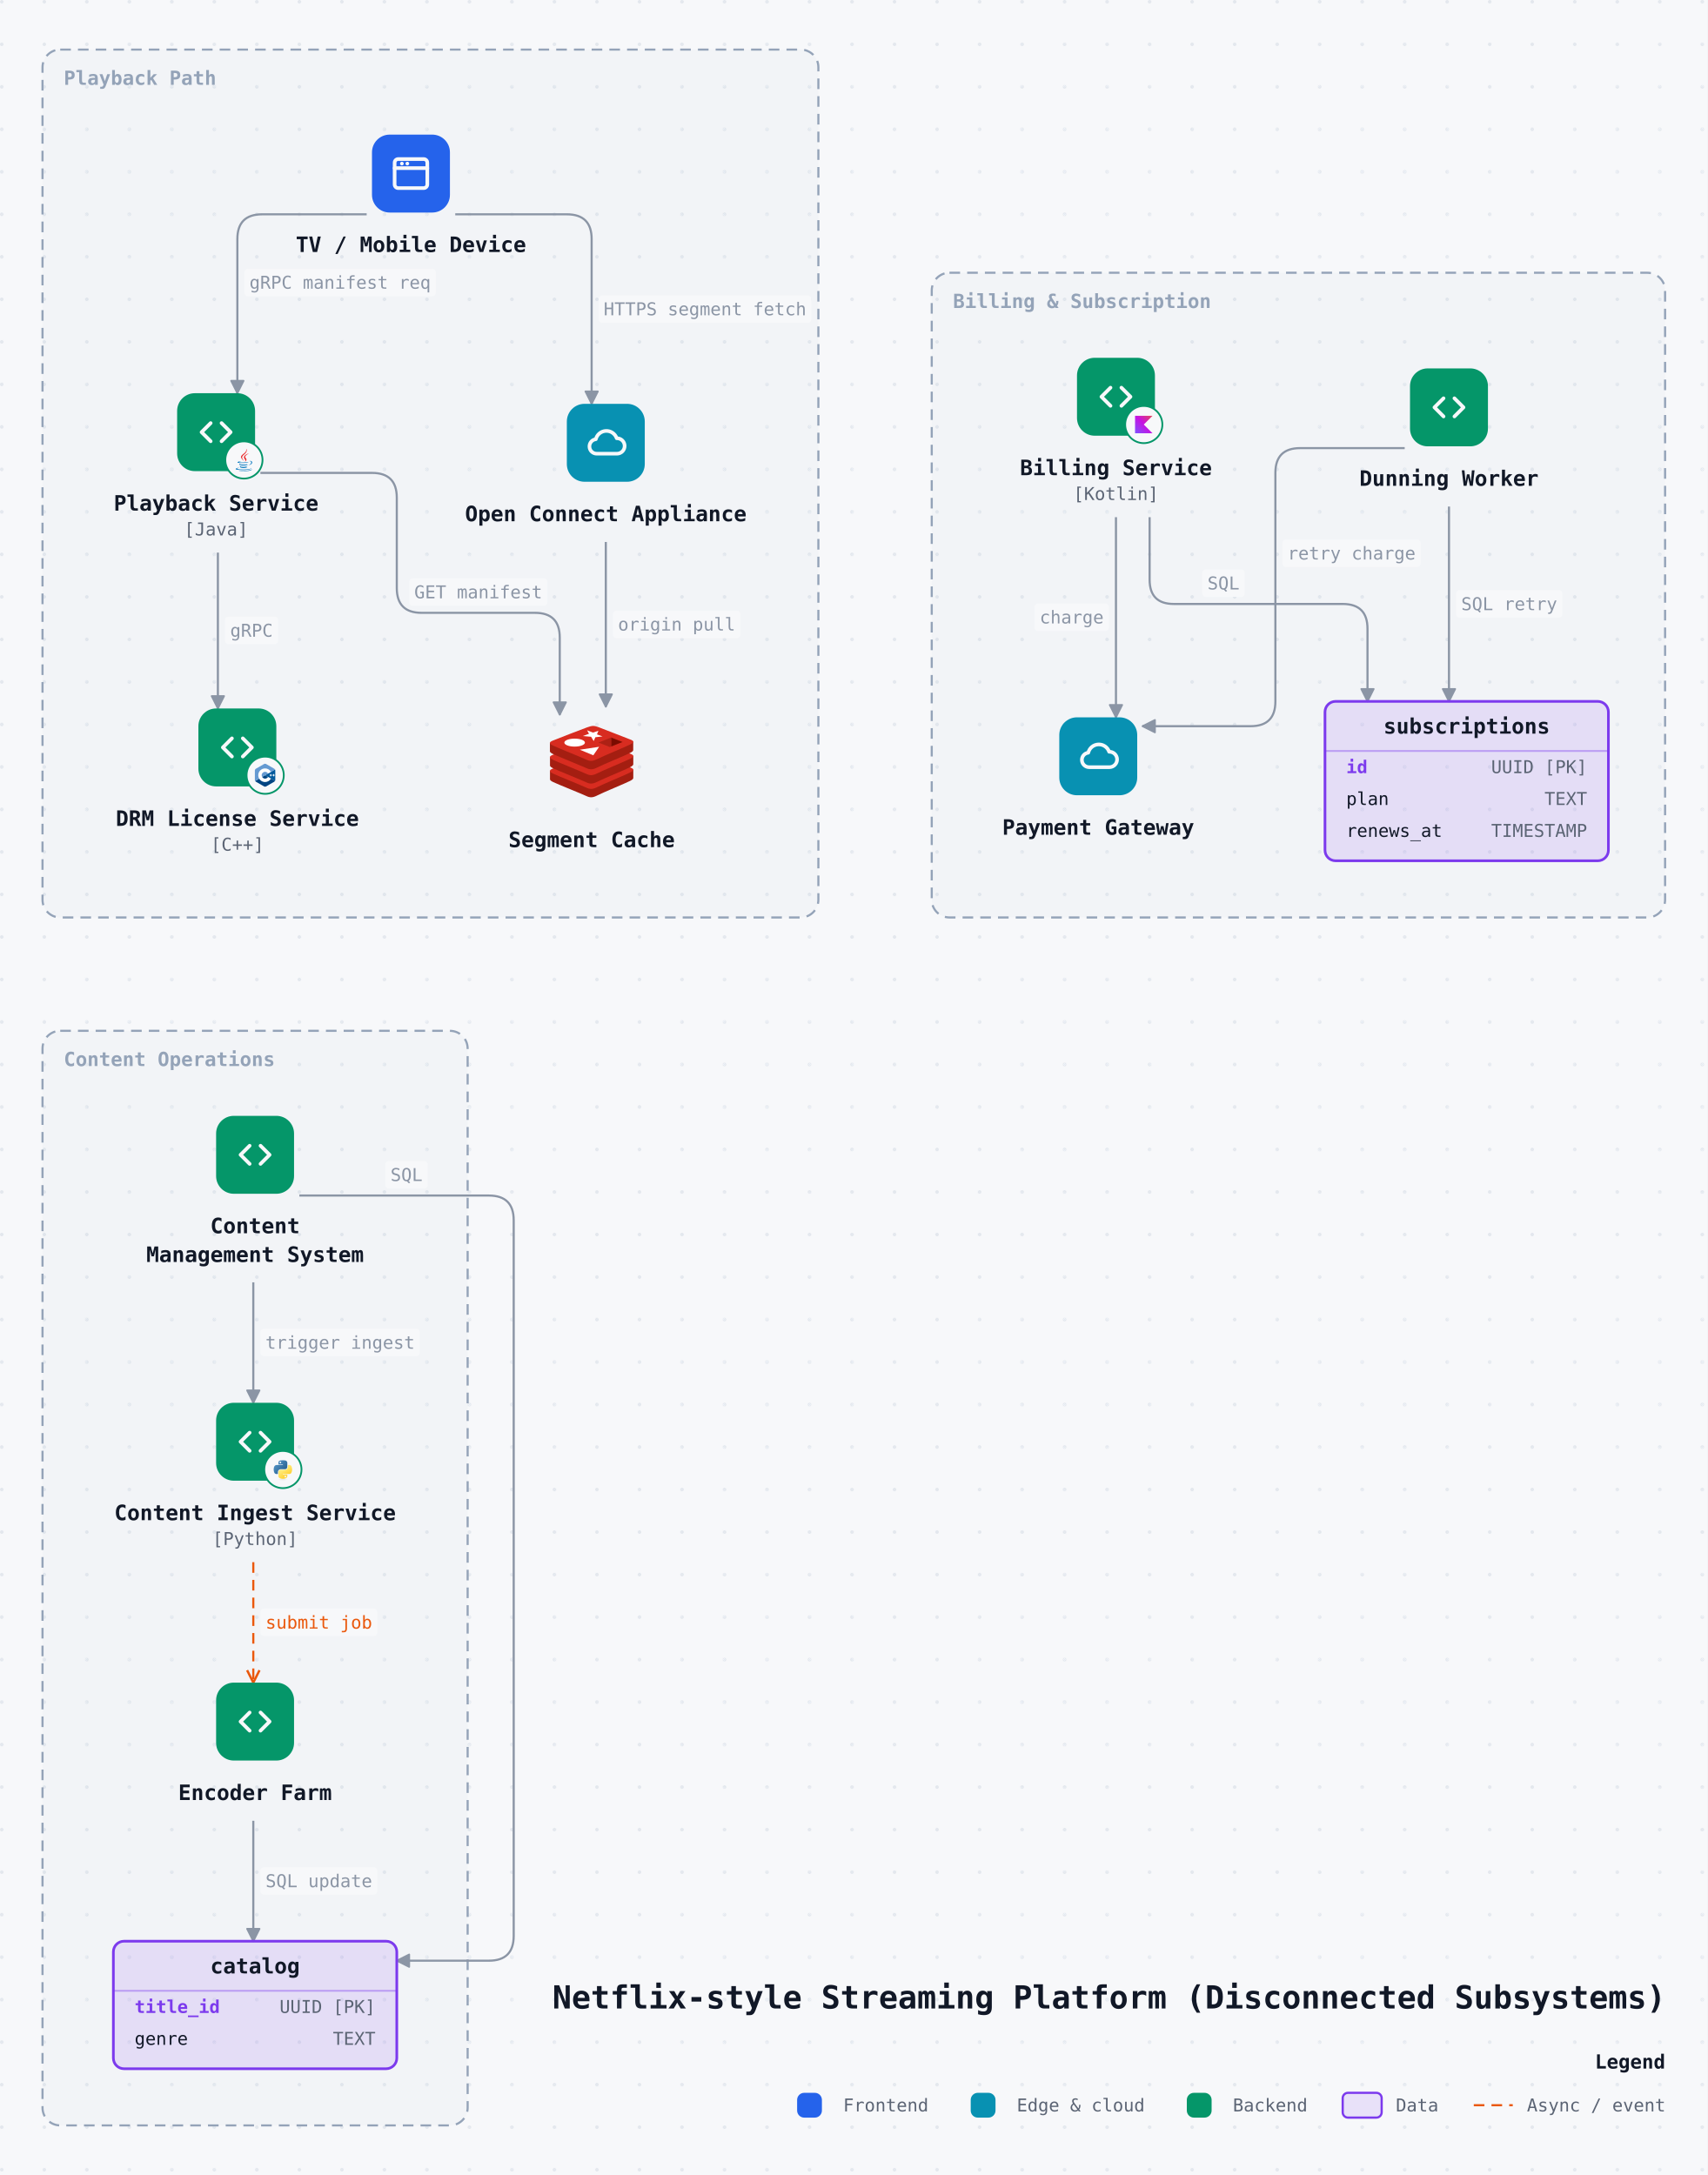
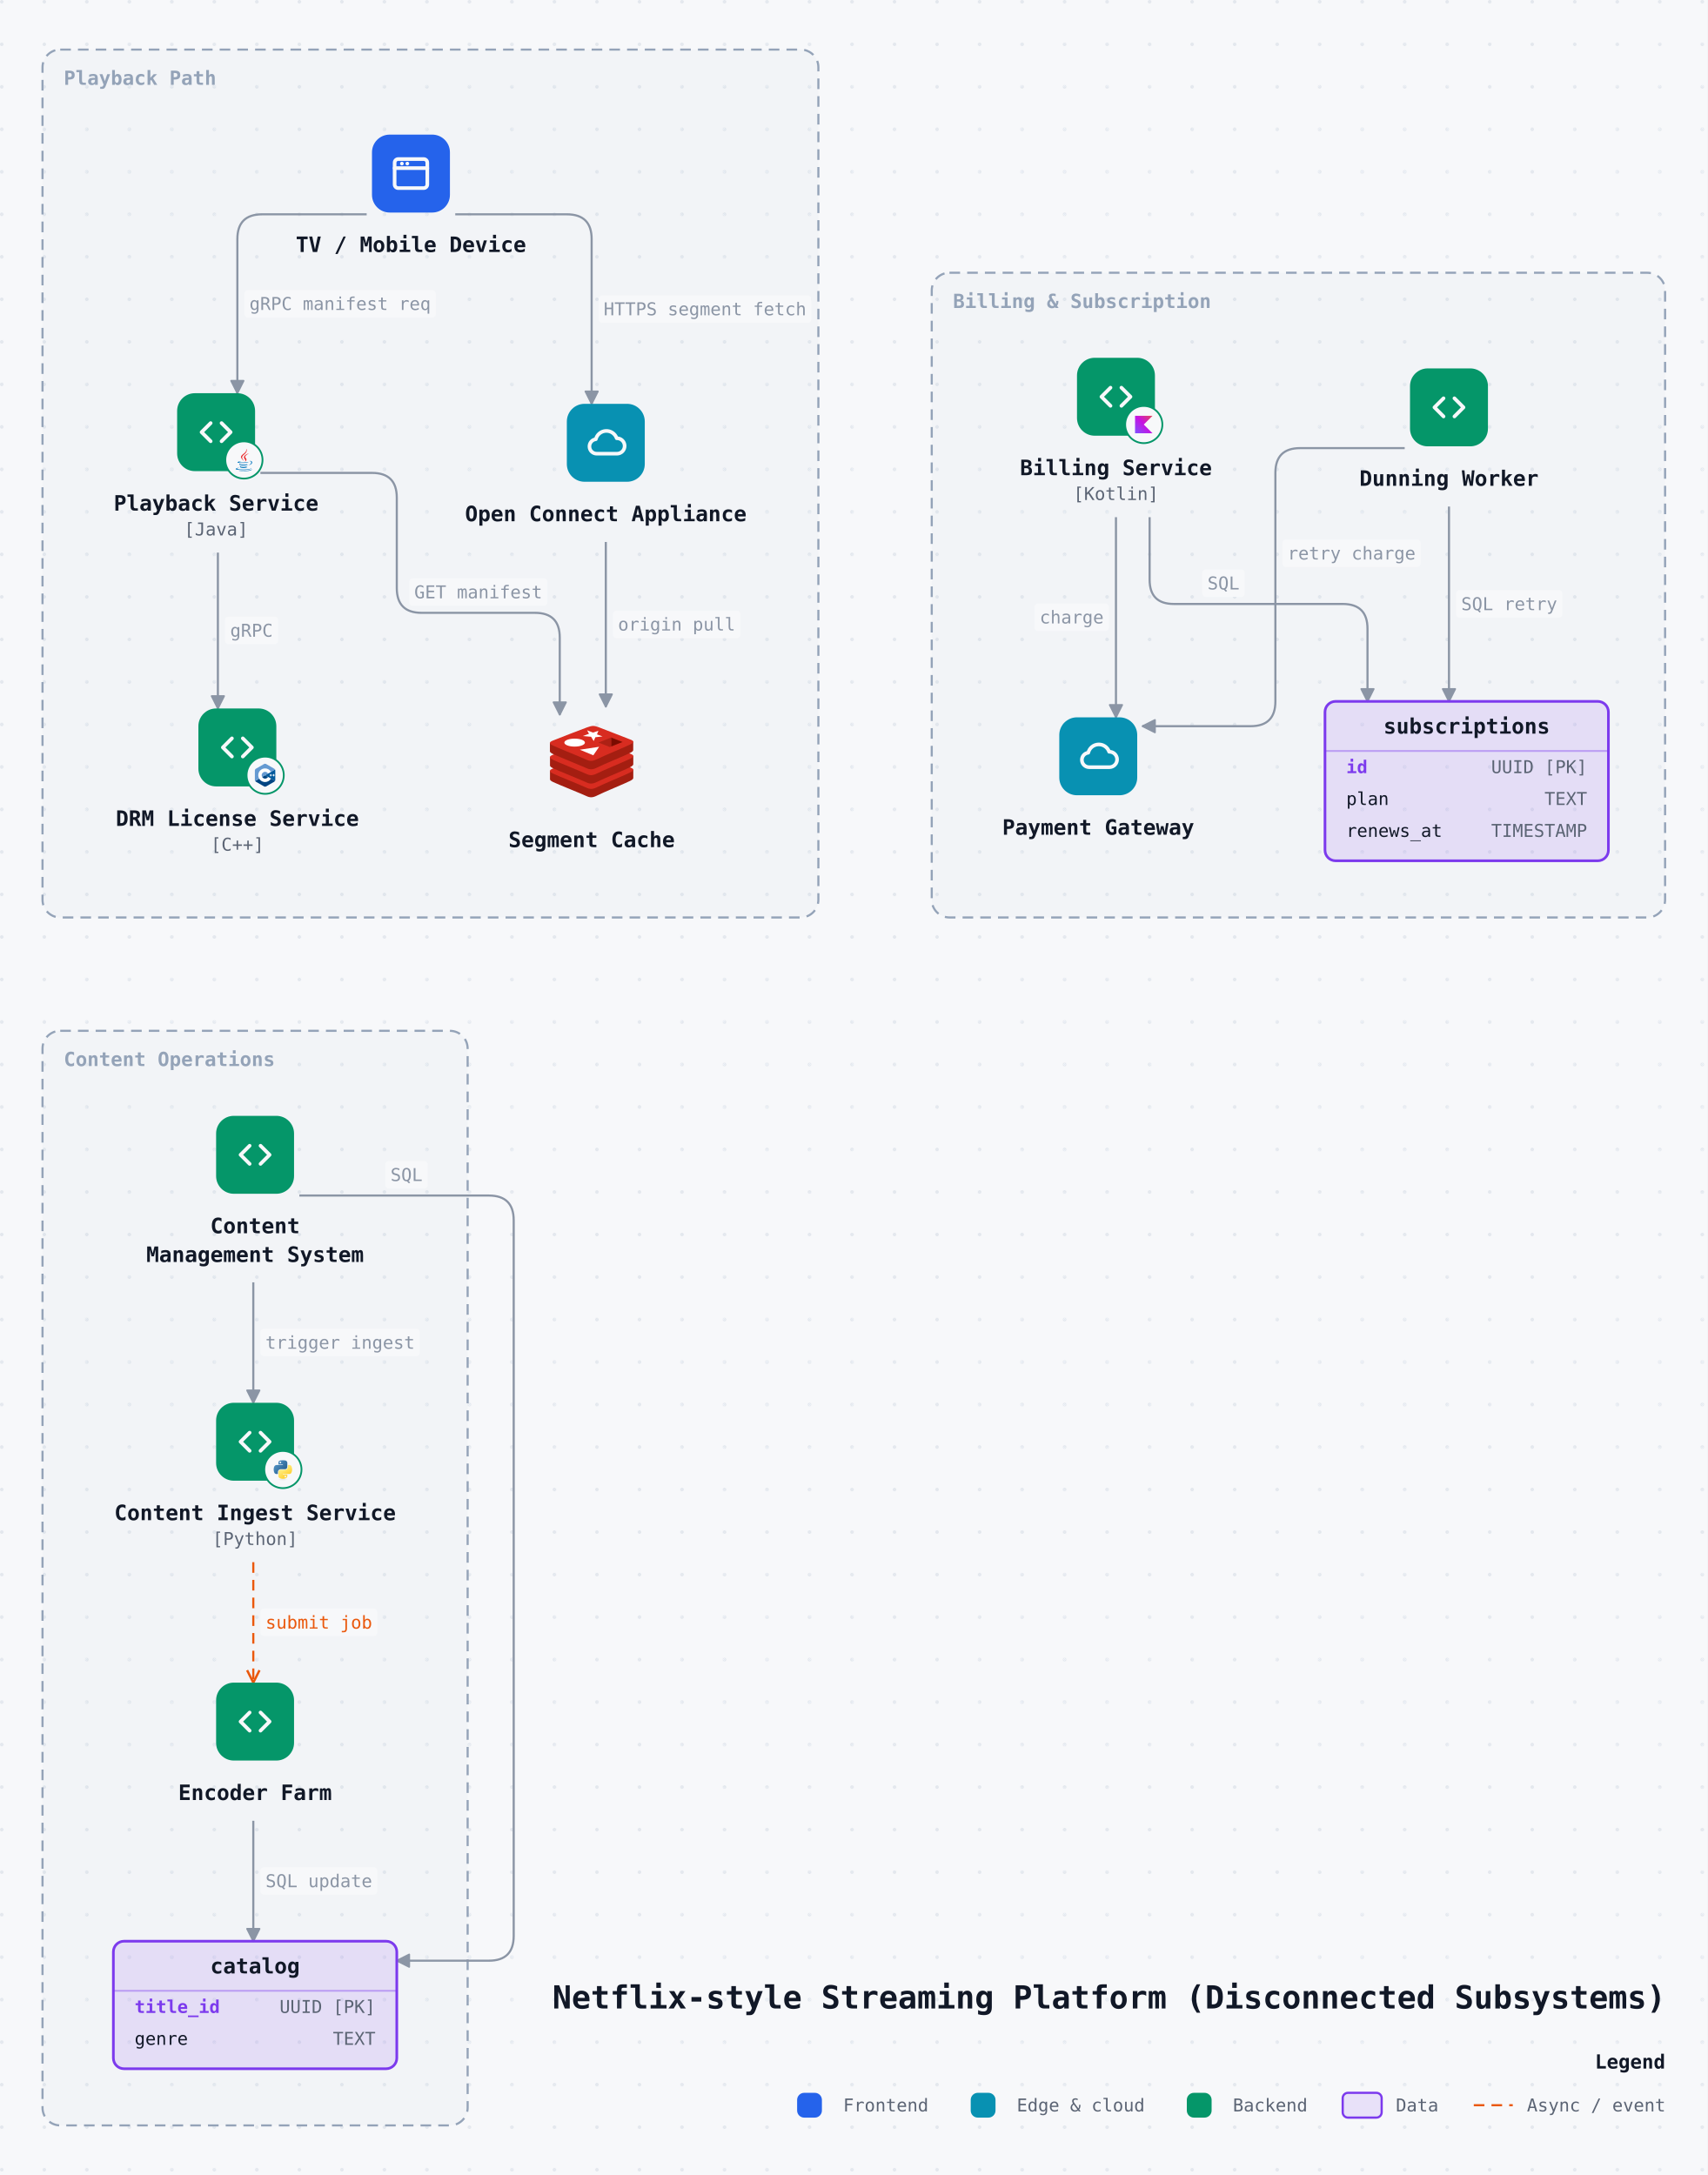
<svg xmlns="http://www.w3.org/2000/svg" version="1.1" width="964" height="1228" viewBox="0 0 964 1228" font-family="JetBrains Mono, ui-monospace, SFMono-Regular, Menlo, Consolas, monospace">
  <defs>
    <pattern id="canvas-grid" width="24" height="24" patternUnits="userSpaceOnUse">
      <circle cx="1" cy="1" r="1" fill="#e3e7ed" />
    </pattern>
    <marker id="marker-arrow-0" viewBox="-1 -1 9 9" refX="7" refY="3.5" markerWidth="9" markerHeight="9" markerUnits="userSpaceOnUse" orient="auto-start-reverse">
      <path d="M0 0 L7 3.5 L0 7 Z" fill="#8b95a5" stroke="#8b95a5" stroke-width="1" stroke-linejoin="round" />
    </marker>
    <marker id="marker-open-1" viewBox="-1 -1 9 9" refX="7" refY="3.5" markerWidth="9" markerHeight="9" markerUnits="userSpaceOnUse" orient="auto-start-reverse">
      <path d="M0 0 L7 3.5 L0 7" fill="none" stroke="#ea580c" stroke-width="1.3" stroke-linejoin="round" />
    </marker>
  </defs>
  <rect width="100%" height="100%" fill="#f7f8fa" />
  <rect width="100%" height="100%" fill="url(#canvas-grid)" />
  <text x="940.4" y="1134.0" text-anchor="end" font-size="18" font-weight="bold" fill="#111827">Netflix-style Streaming Platform (Disconnected Subsystems)</text>
  <rect x="24.0" y="28.0" width="438.0" height="490.0" rx="10.0" fill="#94a3b8" fill-opacity="0.050" stroke="#94a3b8" stroke-width="1.2" stroke-dasharray="6 4" />
  <text x="36.0" y="47.9" font-size="11" font-weight="bold" fill="#94a3b8">Playback Path</text>
  <rect x="526.0" y="154.0" width="414.0" height="364.0" rx="10.0" fill="#94a3b8" fill-opacity="0.050" stroke="#94a3b8" stroke-width="1.2" stroke-dasharray="6 4" />
  <text x="538.0" y="173.9" font-size="11" font-weight="bold" fill="#94a3b8">Billing &amp; Subscription</text>
  <rect x="24.0" y="582.0" width="240.0" height="618.0" rx="10.0" fill="#94a3b8" fill-opacity="0.050" stroke="#94a3b8" stroke-width="1.2" stroke-dasharray="6 4" />
  <text x="36.0" y="601.9" font-size="11" font-weight="bold" fill="#94a3b8">Content Operations</text>
  <path d="M 257.0 121.0 L 320.0 121.0 Q 334.0 121.0 334.0 135.0 L 334.0 228.0" fill="none" stroke="#8b95a5" stroke-width="1.2" marker-end="url(#marker-arrow-0)" />
-   <path d="M 207.0 121.0 L 148.0 121.0 Q 134.0 121.0 134.0 135.0 L 134.0 191.3 Q 134.0 198.0 134.0 204.7 L 134.0 222.0" fill="none" stroke="#8b95a5" stroke-width="1.2" marker-end="url(#marker-arrow-0)" />
+   <path d="M 207.0 121.0 L 148.0 121.0 Q 134.0 121.0 134.0 135.0 L 134.0 222.0" fill="none" stroke="#8b95a5" stroke-width="1.2" marker-end="url(#marker-arrow-0)" />
  <path d="M 123.0 312.0 L 123.0 400.0" fill="none" stroke="#8b95a5" stroke-width="1.2" marker-end="url(#marker-arrow-0)" />
  <path d="M 147.0 267.0 L 210.0 267.0 Q 224.0 267.0 224.0 281.0 L 224.0 332.0 Q 224.0 346.0 238.0 346.0 L 302.0 346.0 Q 316.0 346.0 316.0 360.0 L 316.0 403.5" fill="none" stroke="#8b95a5" stroke-width="1.2" marker-end="url(#marker-arrow-0)" />
  <path d="M 342.0 306.0 L 342.0 399.0" fill="none" stroke="#8b95a5" stroke-width="1.2" marker-end="url(#marker-arrow-0)" />
  <path d="M 630.0 292.0 L 630.0 405.0" fill="none" stroke="#8b95a5" stroke-width="1.2" marker-end="url(#marker-arrow-0)" />
  <path d="M 649.0 292.0 L 649.0 327.3 Q 649.0 341.0 662.7 341.0 L 758.0 341.0 Q 772.0 341.0 772.0 355.0 L 772.0 396.0" fill="none" stroke="#8b95a5" stroke-width="1.2" marker-end="url(#marker-arrow-0)" />
  <path d="M 818.0 286.0 L 818.0 396.0" fill="none" stroke="#8b95a5" stroke-width="1.2" marker-end="url(#marker-arrow-0)" />
  <path d="M 793.0 253.0 L 734.0 253.0 Q 720.0 253.0 720.0 267.0 L 720.0 396.0 Q 720.0 410.0 706.0 410.0 L 645.0 410.0" fill="none" stroke="#8b95a5" stroke-width="1.2" marker-end="url(#marker-arrow-0)" />
  <path d="M 143.0 882.0 L 143.0 950.0" fill="none" stroke="#ea580c" stroke-width="1.2" stroke-dasharray="6 4" marker-end="url(#marker-open-1)" />
  <path d="M 143.0 1028.0 L 143.0 1096.0" fill="none" stroke="#8b95a5" stroke-width="1.2" marker-end="url(#marker-arrow-0)" />
  <path d="M 169.0 675.0 L 276.0 675.0 Q 290.0 675.0 290.0 689.0 L 290.0 1093.0 Q 290.0 1107.0 276.0 1107.0 L 224.0 1107.0" fill="none" stroke="#8b95a5" stroke-width="1.2" marker-end="url(#marker-arrow-0)" />
  <path d="M 143.0 724.0 L 143.0 792.0" fill="none" stroke="#8b95a5" stroke-width="1.2" marker-end="url(#marker-arrow-0)" />
  <rect x="210.0" y="76.0" width="44.0" height="44.0" rx="10.0" fill="#2563eb" />
  <svg class="node-tech-icon" x="219.7" y="85.7" width="24.6" height="24.6" viewBox="0 0 24 24" preserveAspectRatio="xMidYMid meet">
    <g fill="none" stroke-width="2" stroke-linecap="round" stroke-linejoin="round" stroke="#f7f8fa">
      <rect x="3" y="4" width="18" height="16" rx="2" />
      <path d="M3 9h18M7 6.5h.01M10 6.5h.01" />
    </g>
  </svg>
  <text x="232.0" y="142.3" text-anchor="middle" font-size="12" font-weight="bold" fill="#111827">
    <tspan>TV / Mobile Device</tspan>
  </text>
  <rect x="320.0" y="228.0" width="44.0" height="44.0" rx="10.0" fill="#0891b2" />
  <svg class="node-tech-icon" x="329.7" y="237.7" width="24.6" height="24.6" viewBox="0 0 24 24" preserveAspectRatio="xMidYMid meet">
    <g fill="none" stroke-width="2" stroke-linecap="round" stroke-linejoin="round" stroke="#f7f8fa">
      <path d="M7 18a4 4 0 0 1-.5-7.97A6 6 0 0 1 18 9.5a4.25 4.25 0 0 1 .25 8.5H7z" />
    </g>
  </svg>
  <text x="342.0" y="294.3" text-anchor="middle" font-size="12" font-weight="bold" fill="#111827">
    <tspan>Open Connect Appliance</tspan>
  </text>
  <rect x="100.0" y="222.0" width="44.0" height="44.0" rx="10.0" fill="#059669" />
  <svg class="node-tech-icon" x="109.7" y="231.7" width="24.6" height="24.6" viewBox="0 0 24 24" preserveAspectRatio="xMidYMid meet">
    <g fill="none" stroke-width="2" stroke-linecap="round" stroke-linejoin="round" stroke="#f7f8fa">
      <path d="M9 7l-5 5 5 5M15 7l5 5-5 5" />
    </g>
  </svg>
  <circle cx="137.7" cy="259.7" r="10.5" fill="#f7f8fa" stroke="#059669" stroke-width="1" />
  <svg class="node-tech-icon" x="131.2" y="253.2" width="13.0" height="13.0" viewBox="0 0 128 128" preserveAspectRatio="xMidYMid meet">
    <path fill="#0074BD" d="M47.617 98.12s-4.767 2.774 3.397 3.71c9.892 1.13 14.947.968 25.845-1.092 0 0 2.871 1.795 6.873 3.351-24.439 10.47-55.308-.607-36.115-5.969zm-2.988-13.665s-5.348 3.959 2.823 4.805c10.567 1.091 18.91 1.18 33.354-1.6 0 0 1.993 2.025 5.132 3.131-29.542 8.64-62.446.68-41.309-6.336z" />
    <path fill="#EA2D2E" d="M69.802 61.271c6.025 6.935-1.58 13.17-1.58 13.17s15.289-7.891 8.269-17.777c-6.559-9.215-11.587-13.792 15.635-29.58 0 .001-42.731 10.67-22.324 34.187z" />
    <path fill="#0074BD" d="M102.123 108.229s3.529 2.91-3.888 5.159c-14.102 4.272-58.706 5.56-71.094.171-4.451-1.938 3.899-4.625 6.526-5.192 2.739-.593 4.303-.485 4.303-.485-4.953-3.487-32.013 6.85-13.743 9.815 49.821 8.076 90.817-3.637 77.896-9.468zM49.912 70.294s-22.686 5.389-8.033 7.348c6.188.828 18.518.638 30.011-.326 9.39-.789 18.813-2.474 18.813-2.474s-3.308 1.419-5.704 3.053c-23.042 6.061-67.544 3.238-54.731-2.958 10.832-5.239 19.644-4.643 19.644-4.643zm40.697 22.747c23.421-12.167 12.591-23.86 5.032-22.285-1.848.385-2.677.72-2.677.72s.688-1.079 2-1.543c14.953-5.255 26.451 15.503-4.823 23.725 0-.002.359-.327.468-.617z" />
    <path fill="#EA2D2E" d="M76.491 1.587S89.459 14.563 64.188 34.51c-20.266 16.006-4.621 25.13-.007 35.559-11.831-10.673-20.509-20.07-14.688-28.815C58.041 28.42 81.722 22.195 76.491 1.587z" />
    <path fill="#0074BD" d="M52.214 126.021c22.476 1.437 57-.8 57.817-11.436 0 0-1.571 4.032-18.577 7.231-19.186 3.612-42.854 3.191-56.887.874 0 .001 2.875 2.381 17.647 3.331z" />
  </svg>
  <text x="122.0" y="288.3" text-anchor="middle" font-size="12" font-weight="bold" fill="#111827">
    <tspan>Playback Service</tspan>
  </text>
  <text x="122.0" y="302.3" text-anchor="middle" font-size="10" fill="#5b6474">[Java]</text>
  <rect x="112.0" y="400.0" width="44.0" height="44.0" rx="10.0" fill="#059669" />
  <svg class="node-tech-icon" x="121.7" y="409.7" width="24.6" height="24.6" viewBox="0 0 24 24" preserveAspectRatio="xMidYMid meet">
    <g fill="none" stroke-width="2" stroke-linecap="round" stroke-linejoin="round" stroke="#f7f8fa">
      <path d="M9 7l-5 5 5 5M15 7l5 5-5 5" />
    </g>
  </svg>
  <circle cx="149.7" cy="437.7" r="10.5" fill="#f7f8fa" stroke="#059669" stroke-width="1" />
  <svg class="node-tech-icon" x="143.2" y="431.2" width="13.0" height="13.0" viewBox="0 0 128 128" preserveAspectRatio="xMidYMid meet">
    <path fill="#00599c" d="M118.766 95.82c.89-1.543 1.441-3.28 1.441-4.843V36.78c0-1.558-.55-3.297-1.441-4.84l-55.32 31.94Zm0 0" />
    <path fill="#004482" d="m68.36 126.586 46.933-27.094c1.352-.781 2.582-2.129 3.473-3.672l-55.32-31.94L8.12 95.82c.89 1.543 2.121 2.89 3.473 3.672l46.933 27.094c2.703 1.562 7.13 1.562 9.832 0Zm0 0" />
    <path fill="#659ad2" d="M118.766 31.941c-.891-1.546-2.121-2.894-3.473-3.671L68.359 1.172c-2.703-1.563-7.129-1.563-9.832 0L11.594 28.27C8.89 29.828 6.68 33.66 6.68 36.78v54.196c0 1.562.55 3.3 1.441 4.843L63.445 63.88Zm0 0" />
    <path fill="#fff" d="M63.445 26.035c-20.867 0-37.843 16.977-37.843 37.844s16.976 37.844 37.843 37.844c13.465 0 26.024-7.247 32.77-18.91L79.84 73.335c-3.38 5.84-9.66 9.465-16.395 9.465-10.433 0-18.922-8.488-18.922-18.922 0-10.434 8.49-18.922 18.922-18.922 6.73 0 13.017 3.629 16.39 9.465l16.38-9.477c-6.75-11.664-19.305-18.91-32.77-18.91zM92.88 57.57v4.207h-4.207v4.203h4.207v4.207h4.203V65.98h4.203v-4.203h-4.203V57.57H92.88zm15.766 0v4.207h-4.204v4.203h4.204v4.207h4.207V65.98h4.203v-4.203h-4.203V57.57h-4.207z" />
  </svg>
  <text x="134.0" y="466.3" text-anchor="middle" font-size="12" font-weight="bold" fill="#111827">
    <tspan>DRM License Service</tspan>
  </text>
  <text x="134.0" y="480.3" text-anchor="middle" font-size="10" fill="#5b6474">[C++]</text>
  <svg class="node-tech-icon" x="310.0" y="406.0" width="48.0" height="48.0" viewBox="0 0 128 128" preserveAspectRatio="xMidYMid meet">
    <path fill="#A41E11" d="M121.8 93.1c-6.7 3.5-41.4 17.7-48.8 21.6-7.4 3.9-11.5 3.8-17.3 1S13 98.1 6.3 94.9c-3.3-1.6-5-2.9-5-4.2V78s48-10.5 55.8-13.2c7.8-2.8 10.4-2.9 17-.5s46.1 9.5 52.6 11.9v12.5c0 1.3-1.5 2.7-4.9 4.4z" />
    <path fill="#D82C20" d="M121.8 80.5C115.1 84 80.4 98.2 73 102.1c-7.4 3.9-11.5 3.8-17.3 1-5.8-2.8-42.7-17.7-49.4-20.9C-.3 79-.5 76.8 6 74.3c6.5-2.6 43.2-17 51-19.7 7.8-2.8 10.4-2.9 17-.5s41.1 16.1 47.6 18.5c6.7 2.4 6.9 4.4.2 7.9z" />
    <path fill="#A41E11" d="M121.8 72.5C115.1 76 80.4 90.2 73 94.1c-7.4 3.8-11.5 3.8-17.3 1C49.9 92.3 13 77.4 6.3 74.2c-3.3-1.6-5-2.9-5-4.2V57.3s48-10.5 55.8-13.2c7.8-2.8 10.4-2.9 17-.5s46.1 9.5 52.6 11.9V68c0 1.3-1.5 2.7-4.9 4.5z" />
    <path fill="#D82C20" d="M121.8 59.8c-6.7 3.5-41.4 17.7-48.8 21.6-7.4 3.8-11.5 3.8-17.3 1C49.9 79.6 13 64.7 6.3 61.5s-6.8-5.4-.3-7.9c6.5-2.6 43.2-17 51-19.7 7.8-2.8 10.4-2.9 17-.5s41.1 16.1 47.6 18.5c6.7 2.4 6.9 4.4.2 7.9z" />
    <path fill="#A41E11" d="M121.8 51c-6.7 3.5-41.4 17.7-48.8 21.6-7.4 3.8-11.5 3.8-17.3 1C49.9 70.9 13 56 6.3 52.8c-3.3-1.6-5.1-2.9-5.1-4.2V35.9s48-10.5 55.8-13.2c7.8-2.8 10.4-2.9 17-.5s46.1 9.5 52.6 11.9v12.5c.1 1.3-1.4 2.6-4.8 4.4z" />
    <path fill="#D82C20" d="M121.8 38.3C115.1 41.8 80.4 56 73 59.9c-7.4 3.8-11.5 3.8-17.3 1S13 43.3 6.3 40.1s-6.8-5.4-.3-7.9c6.5-2.6 43.2-17 51-19.7 7.8-2.8 10.4-2.9 17-.5s41.1 16.1 47.6 18.5c6.7 2.4 6.9 4.4.2 7.8z" />
    <path fill="#fff" d="M80.4 26.1l-10.8 1.2-2.5 5.8-3.9-6.5-12.5-1.1 9.3-3.4-2.8-5.2 8.8 3.4 8.2-2.7L72 23zM66.5 54.5l-20.3-8.4 29.1-4.4z" />
    <ellipse fill="#fff" cx="38.4" cy="35.4" rx="15.5" ry="6" />
    <path fill="#7A0C00" d="M93.3 27.7l17.2 6.8-17.2 6.8z" />
    <path fill="#AD2115" d="M74.3 35.3l19-7.6v13.6l-1.9.8z" />
  </svg>
  <text x="334.0" y="478.3" text-anchor="middle" font-size="12" font-weight="bold" fill="#111827">
    <tspan>Segment Cache</tspan>
  </text>
  <rect x="608.0" y="202.0" width="44.0" height="44.0" rx="10.0" fill="#059669" />
  <svg class="node-tech-icon" x="617.7" y="211.7" width="24.6" height="24.6" viewBox="0 0 24 24" preserveAspectRatio="xMidYMid meet">
    <g fill="none" stroke-width="2" stroke-linecap="round" stroke-linejoin="round" stroke="#f7f8fa">
      <path d="M9 7l-5 5 5 5M15 7l5 5-5 5" />
    </g>
  </svg>
  <circle cx="645.7" cy="239.7" r="10.5" fill="#f7f8fa" stroke="#059669" stroke-width="1" />
  <svg class="node-tech-icon" x="639.2" y="233.2" width="13.0" height="13.0" viewBox="0 0 128 128" preserveAspectRatio="xMidYMid meet">
    <defs>
      <linearGradient id="n6b-a" x1="500.003" x2="-.097" y1="579.106" y2="1079.206" gradientTransform="translate(15.534 -96.774) scale(.1939)" gradientUnits="userSpaceOnUse">
        <stop offset=".003" stop-color="#e44857" />
        <stop offset=".469" stop-color="#c711e1" />
        <stop offset="1" stop-color="#7f52ff" />
      </linearGradient>
    </defs>
    <path fill="url(#n6b-a)" d="M112.484 112.484H15.516V15.516h96.968L64 64Zm0 0" />
  </svg>
  <text x="630.0" y="268.3" text-anchor="middle" font-size="12" font-weight="bold" fill="#111827">
    <tspan>Billing Service</tspan>
  </text>
  <text x="630.0" y="282.3" text-anchor="middle" font-size="10" fill="#5b6474">[Kotlin]</text>
  <rect x="598.0" y="405.0" width="44.0" height="44.0" rx="10.0" fill="#0891b2" />
  <svg class="node-tech-icon" x="607.7" y="414.7" width="24.6" height="24.6" viewBox="0 0 24 24" preserveAspectRatio="xMidYMid meet">
    <g fill="none" stroke-width="2" stroke-linecap="round" stroke-linejoin="round" stroke="#f7f8fa">
      <path d="M7 18a4 4 0 0 1-.5-7.97A6 6 0 0 1 18 9.5a4.25 4.25 0 0 1 .25 8.5H7z" />
    </g>
  </svg>
  <text x="620.0" y="471.3" text-anchor="middle" font-size="12" font-weight="bold" fill="#111827">
    <tspan>Payment Gateway</tspan>
  </text>
  <rect fill="#7c3aed" fill-opacity="0.122" stroke="#7c3aed" stroke-width="1.5" x="748.0" y="396.0" width="160.0" height="90.0" rx="6.0" />
  <text x="828.0" y="414.2" text-anchor="middle" font-size="12" font-weight="bold" fill="#111827">subscriptions</text>
  <line x1="748.0" y1="424.0" x2="908.0" y2="424.0" stroke="#7c3aed" stroke-opacity="0.4" />
  <text x="760.0" y="436.5" text-anchor="start" font-family="JetBrains Mono, ui-monospace, Menlo, monospace" font-size="10" fill="#7c3aed" font-weight="bold">id</text>
  <text x="896.0" y="436.5" text-anchor="end" font-family="JetBrains Mono, ui-monospace, Menlo, monospace" font-size="10" fill="#5b6474">UUID [PK]</text>
  <text x="760.0" y="454.5" text-anchor="start" font-family="JetBrains Mono, ui-monospace, Menlo, monospace" font-size="10" fill="#111827">plan</text>
  <text x="896.0" y="454.5" text-anchor="end" font-family="JetBrains Mono, ui-monospace, Menlo, monospace" font-size="10" fill="#5b6474">TEXT</text>
  <text x="760.0" y="472.5" text-anchor="start" font-family="JetBrains Mono, ui-monospace, Menlo, monospace" font-size="10" fill="#111827">renews_at</text>
  <text x="896.0" y="472.5" text-anchor="end" font-family="JetBrains Mono, ui-monospace, Menlo, monospace" font-size="10" fill="#5b6474">TIMESTAMP</text>
  <rect x="796.0" y="208.0" width="44.0" height="44.0" rx="10.0" fill="#059669" />
  <svg class="node-tech-icon" x="805.7" y="217.7" width="24.6" height="24.6" viewBox="0 0 24 24" preserveAspectRatio="xMidYMid meet">
    <g fill="none" stroke-width="2" stroke-linecap="round" stroke-linejoin="round" stroke="#f7f8fa">
      <path d="M9 7l-5 5 5 5M15 7l5 5-5 5" />
    </g>
  </svg>
  <text x="818.0" y="274.3" text-anchor="middle" font-size="12" font-weight="bold" fill="#111827">
    <tspan>Dunning Worker</tspan>
  </text>
  <rect x="122.0" y="792.0" width="44.0" height="44.0" rx="10.0" fill="#059669" />
  <svg class="node-tech-icon" x="131.7" y="801.7" width="24.6" height="24.6" viewBox="0 0 24 24" preserveAspectRatio="xMidYMid meet">
    <g fill="none" stroke-width="2" stroke-linecap="round" stroke-linejoin="round" stroke="#f7f8fa">
      <path d="M9 7l-5 5 5 5M15 7l5 5-5 5" />
    </g>
  </svg>
  <circle cx="159.7" cy="829.7" r="10.5" fill="#f7f8fa" stroke="#059669" stroke-width="1" />
  <svg class="node-tech-icon" x="153.2" y="823.2" width="13.0" height="13.0" viewBox="0 0 128 128" preserveAspectRatio="xMidYMid meet">
    <linearGradient id="n10b-python-original-a" gradientUnits="userSpaceOnUse" x1="70.252" y1="1237.476" x2="170.659" y2="1151.089" gradientTransform="matrix(.563 0 0 -.568 -29.215 707.817)">
      <stop offset="0" stop-color="#5A9FD4" />
      <stop offset="1" stop-color="#306998" />
    </linearGradient>
    <linearGradient id="n10b-python-original-b" gradientUnits="userSpaceOnUse" x1="209.474" y1="1098.811" x2="173.62" y2="1149.537" gradientTransform="matrix(.563 0 0 -.568 -29.215 707.817)">
      <stop offset="0" stop-color="#FFD43B" />
      <stop offset="1" stop-color="#FFE873" />
    </linearGradient>
    <path fill="url(#n10b-python-original-a)" d="M63.391 1.988c-4.222.02-8.252.379-11.8 1.007-10.45 1.846-12.346 5.71-12.346 12.837v9.411h24.693v3.137H29.977c-7.176 0-13.46 4.313-15.426 12.521-2.268 9.405-2.368 15.275 0 25.096 1.755 7.311 5.947 12.519 13.124 12.519h8.491V67.234c0-8.151 7.051-15.34 15.426-15.34h24.665c6.866 0 12.346-5.654 12.346-12.548V15.833c0-6.693-5.646-11.72-12.346-12.837-4.244-.706-8.645-1.027-12.866-1.008zM50.037 9.557c2.55 0 4.634 2.117 4.634 4.721 0 2.593-2.083 4.69-4.634 4.69-2.56 0-4.633-2.097-4.633-4.69-.001-2.604 2.073-4.721 4.633-4.721z" transform="translate(0 10.26)" />
    <path fill="url(#n10b-python-original-b)" d="M91.682 28.38v10.966c0 8.5-7.208 15.655-15.426 15.655H51.591c-6.756 0-12.346 5.783-12.346 12.549v23.515c0 6.691 5.818 10.628 12.346 12.547 7.816 2.297 15.312 2.713 24.665 0 6.216-1.801 12.346-5.423 12.346-12.547v-9.412H63.938v-3.138h37.012c7.176 0 9.852-5.005 12.348-12.519 2.578-7.735 2.467-15.174 0-25.096-1.774-7.145-5.161-12.521-12.348-12.521h-9.268zM77.809 87.927c2.561 0 4.634 2.097 4.634 4.692 0 2.602-2.074 4.719-4.634 4.719-2.55 0-4.633-2.117-4.633-4.719 0-2.595 2.083-4.692 4.633-4.692z" transform="translate(0 10.26)" />
    <radialGradient id="n10b-python-original-c" cx="1825.678" cy="444.45" r="26.743" gradientTransform="matrix(0 -.24 -1.055 0 532.979 557.576)" gradientUnits="userSpaceOnUse">
      <stop offset="0" stop-color="#B8B8B8" stop-opacity=".498" />
      <stop offset="1" stop-color="#7F7F7F" stop-opacity="0" />
    </radialGradient>
    <path opacity=".444" fill="url(#n10b-python-original-c)" d="M97.309 119.597c0 3.543-14.816 6.416-33.091 6.416-18.276 0-33.092-2.873-33.092-6.416 0-3.544 14.815-6.417 33.092-6.417 18.275 0 33.091 2.872 33.091 6.417z" />
  </svg>
  <text x="144.0" y="858.3" text-anchor="middle" font-size="12" font-weight="bold" fill="#111827">
    <tspan>Content Ingest Service</tspan>
  </text>
  <text x="144.0" y="872.3" text-anchor="middle" font-size="10" fill="#5b6474">[Python]</text>
  <rect x="122.0" y="950.0" width="44.0" height="44.0" rx="10.0" fill="#059669" />
  <svg class="node-tech-icon" x="131.7" y="959.7" width="24.6" height="24.6" viewBox="0 0 24 24" preserveAspectRatio="xMidYMid meet">
    <g fill="none" stroke-width="2" stroke-linecap="round" stroke-linejoin="round" stroke="#f7f8fa">
      <path d="M9 7l-5 5 5 5M15 7l5 5-5 5" />
    </g>
  </svg>
  <text x="144.0" y="1016.3" text-anchor="middle" font-size="12" font-weight="bold" fill="#111827">
    <tspan>Encoder Farm</tspan>
  </text>
  <rect fill="#7c3aed" fill-opacity="0.122" stroke="#7c3aed" stroke-width="1.5" x="64.0" y="1096.0" width="160.0" height="72.0" rx="6.0" />
  <text x="144.0" y="1114.2" text-anchor="middle" font-size="12" font-weight="bold" fill="#111827">catalog</text>
  <line x1="64.0" y1="1124.0" x2="224.0" y2="1124.0" stroke="#7c3aed" stroke-opacity="0.4" />
  <text x="76.0" y="1136.5" text-anchor="start" font-family="JetBrains Mono, ui-monospace, Menlo, monospace" font-size="10" fill="#7c3aed" font-weight="bold">title_id</text>
  <text x="212.0" y="1136.5" text-anchor="end" font-family="JetBrains Mono, ui-monospace, Menlo, monospace" font-size="10" fill="#5b6474">UUID [PK]</text>
  <text x="76.0" y="1154.5" text-anchor="start" font-family="JetBrains Mono, ui-monospace, Menlo, monospace" font-size="10" fill="#111827">genre</text>
  <text x="212.0" y="1154.5" text-anchor="end" font-family="JetBrains Mono, ui-monospace, Menlo, monospace" font-size="10" fill="#5b6474">TEXT</text>
  <rect x="122.0" y="630.0" width="44.0" height="44.0" rx="10.0" fill="#059669" />
  <svg class="node-tech-icon" x="131.7" y="639.7" width="24.6" height="24.6" viewBox="0 0 24 24" preserveAspectRatio="xMidYMid meet">
    <g fill="none" stroke-width="2" stroke-linecap="round" stroke-linejoin="round" stroke="#f7f8fa">
      <path d="M9 7l-5 5 5 5M15 7l5 5-5 5" />
    </g>
  </svg>
  <text x="144.0" y="696.3" text-anchor="middle" font-size="12" font-weight="bold" fill="#111827">
    <tspan>Content</tspan>
  </text>
  <text x="144.0" y="712.5" text-anchor="middle" font-size="12" font-weight="bold" fill="#111827">
    <tspan>Management System</tspan>
  </text>
  <rect x="338.0" y="166.8" width="120.0" height="15.5" rx="2" fill="#f7f8fa" />
  <text x="398.0" y="178.0" text-anchor="middle" font-size="10" fill="#8b95a5">HTTPS segment fetch</text>
-   <rect x="138.0" y="151.8" width="108.0" height="15.5" rx="2" fill="#f7f8fa" />
-   <text x="192.0" y="163.0" text-anchor="middle" font-size="10" fill="#8b95a5">gRPC manifest req</text>
+   <rect x="138.0" y="163.8" width="108.0" height="15.5" rx="2" fill="#f7f8fa" />
+   <text x="192.0" y="175.0" text-anchor="middle" font-size="10" fill="#8b95a5">gRPC manifest req</text>
  <rect x="127.0" y="348.2" width="30.0" height="15.5" rx="2" fill="#f7f8fa" />
  <text x="142.0" y="359.5" text-anchor="middle" font-size="10" fill="#8b95a5">gRPC</text>
  <rect x="231.0" y="326.5" width="78.0" height="15.5" rx="2" fill="#f7f8fa" />
  <text x="270.0" y="337.8" text-anchor="middle" font-size="10" fill="#8b95a5">GET manifest</text>
  <rect x="346.0" y="344.8" width="72.0" height="15.5" rx="2" fill="#f7f8fa" />
  <text x="382.0" y="356.0" text-anchor="middle" font-size="10" fill="#8b95a5">origin pull</text>
  <rect x="584.0" y="340.8" width="42.0" height="15.5" rx="2" fill="#f7f8fa" />
  <text x="605.0" y="352.0" text-anchor="middle" font-size="10" fill="#8b95a5">charge</text>
  <rect x="678.7" y="321.5" width="24.0" height="15.5" rx="2" fill="#f7f8fa" />
  <text x="690.7" y="332.8" text-anchor="middle" font-size="10" fill="#8b95a5">SQL</text>
  <rect x="822.0" y="333.2" width="60.0" height="15.5" rx="2" fill="#f7f8fa" />
  <text x="852.0" y="344.5" text-anchor="middle" font-size="10" fill="#8b95a5">SQL retry</text>
  <rect x="724.0" y="304.6" width="78.0" height="15.5" rx="2" fill="#f7f8fa" />
  <text x="763.0" y="315.9" text-anchor="middle" font-size="10" fill="#8b95a5">retry charge</text>
  <rect x="147.0" y="908.2" width="66.0" height="15.5" rx="2" fill="#f7f8fa" />
  <text x="180.0" y="919.5" text-anchor="middle" font-size="10" fill="#ea580c">submit job</text>
  <rect x="147.0" y="1054.2" width="66.0" height="15.5" rx="2" fill="#f7f8fa" />
  <text x="180.0" y="1065.5" text-anchor="middle" font-size="10" fill="#8b95a5">SQL update</text>
  <rect x="217.5" y="655.5" width="24.0" height="15.5" rx="2" fill="#f7f8fa" />
  <text x="229.5" y="666.8" text-anchor="middle" font-size="10" fill="#8b95a5">SQL</text>
  <rect x="147.0" y="750.2" width="90.0" height="15.5" rx="2" fill="#f7f8fa" />
  <text x="192.0" y="761.5" text-anchor="middle" font-size="10" fill="#8b95a5">trigger ingest</text>
  <text x="900.4" y="1167.9" font-size="11" font-weight="bold" fill="#111827">Legend</text>
  <rect x="450.0" y="1181.6" width="14" height="14" rx="4" fill="#2563eb" />
  <text x="476.0" y="1192.1" font-size="10" fill="#5b6474">Frontend</text>
  <rect x="548.0" y="1181.6" width="14" height="14" rx="4" fill="#0891b2" />
  <text x="574.0" y="1192.1" font-size="10" fill="#5b6474">Edge &amp; cloud</text>
  <rect x="670.0" y="1181.6" width="14" height="14" rx="4" fill="#059669" />
  <text x="696.0" y="1192.1" font-size="10" fill="#5b6474">Backend</text>
  <rect x="758.0" y="1181.6" width="22" height="14" rx="3" fill="#7c3aed" fill-opacity="0.122" stroke="#7c3aed" stroke-width="1.25" />
  <text x="788.0" y="1192.1" font-size="10" fill="#5b6474">Data</text>
  <line x1="832.0" y1="1188.6" x2="854.0" y2="1188.6" stroke="#ea580c" stroke-width="1.2" stroke-dasharray="6 4" />
  <text x="862.0" y="1192.1" font-size="10" fill="#5b6474">Async / event</text>
</svg>
